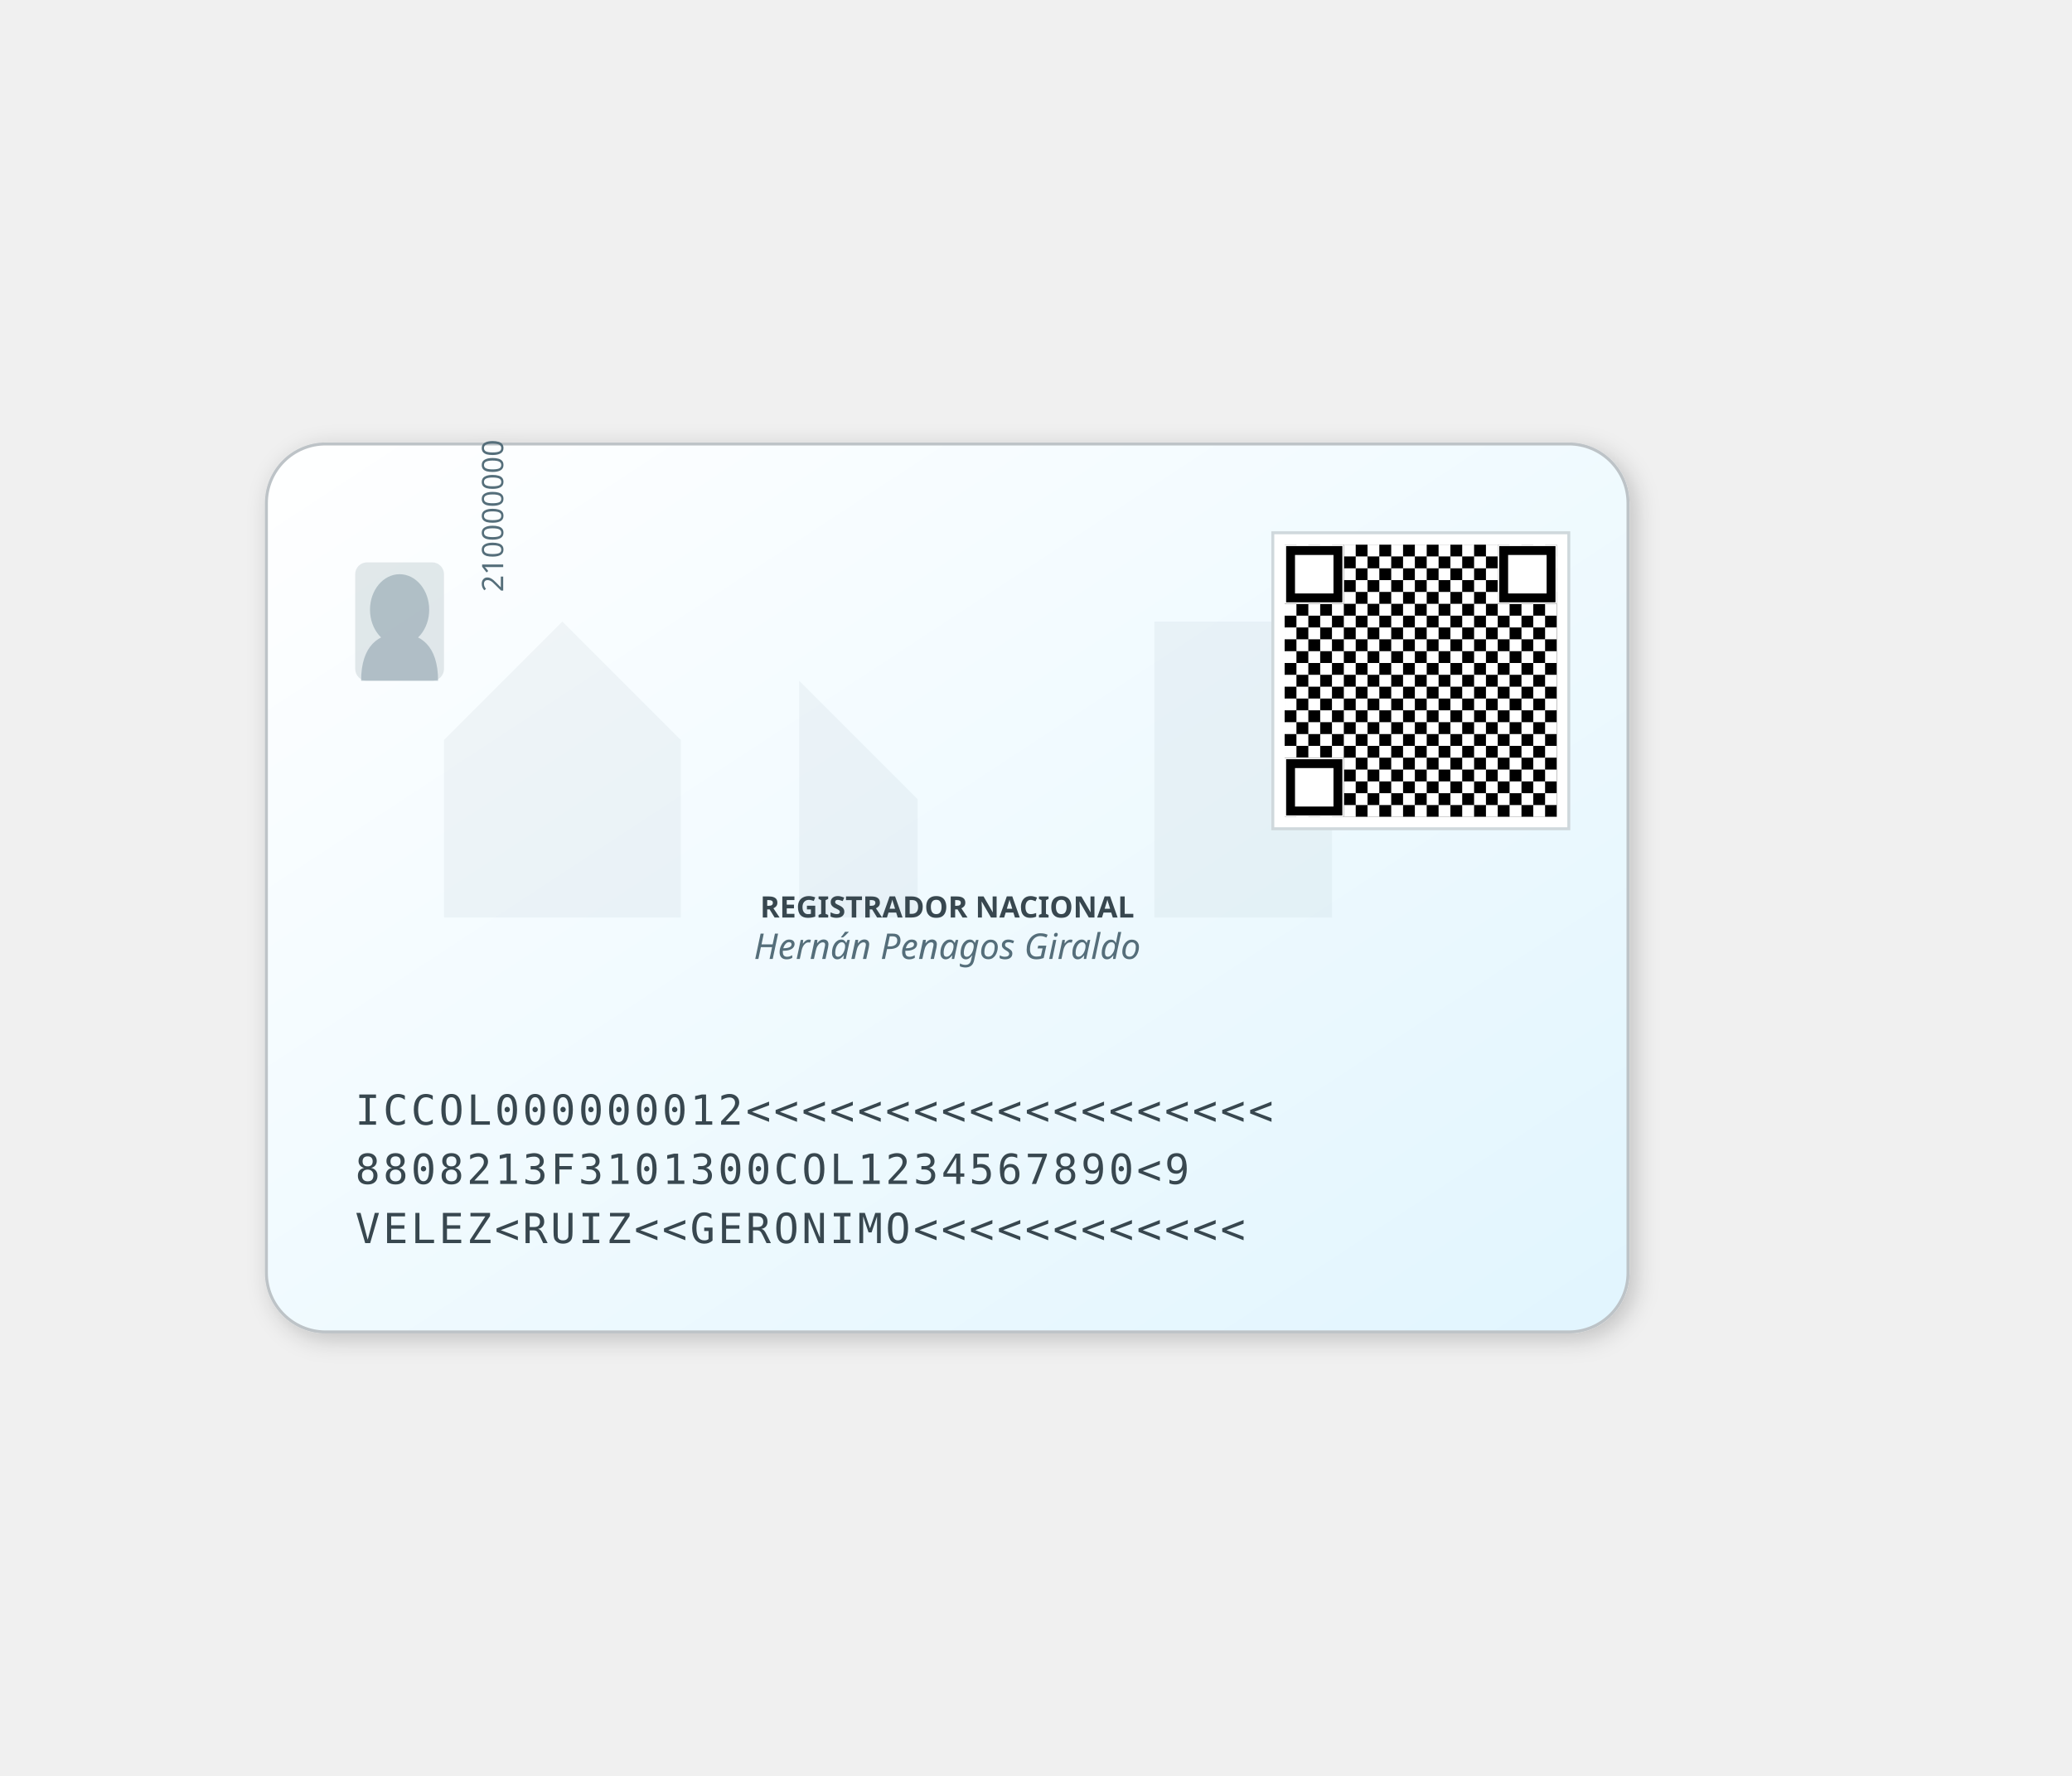
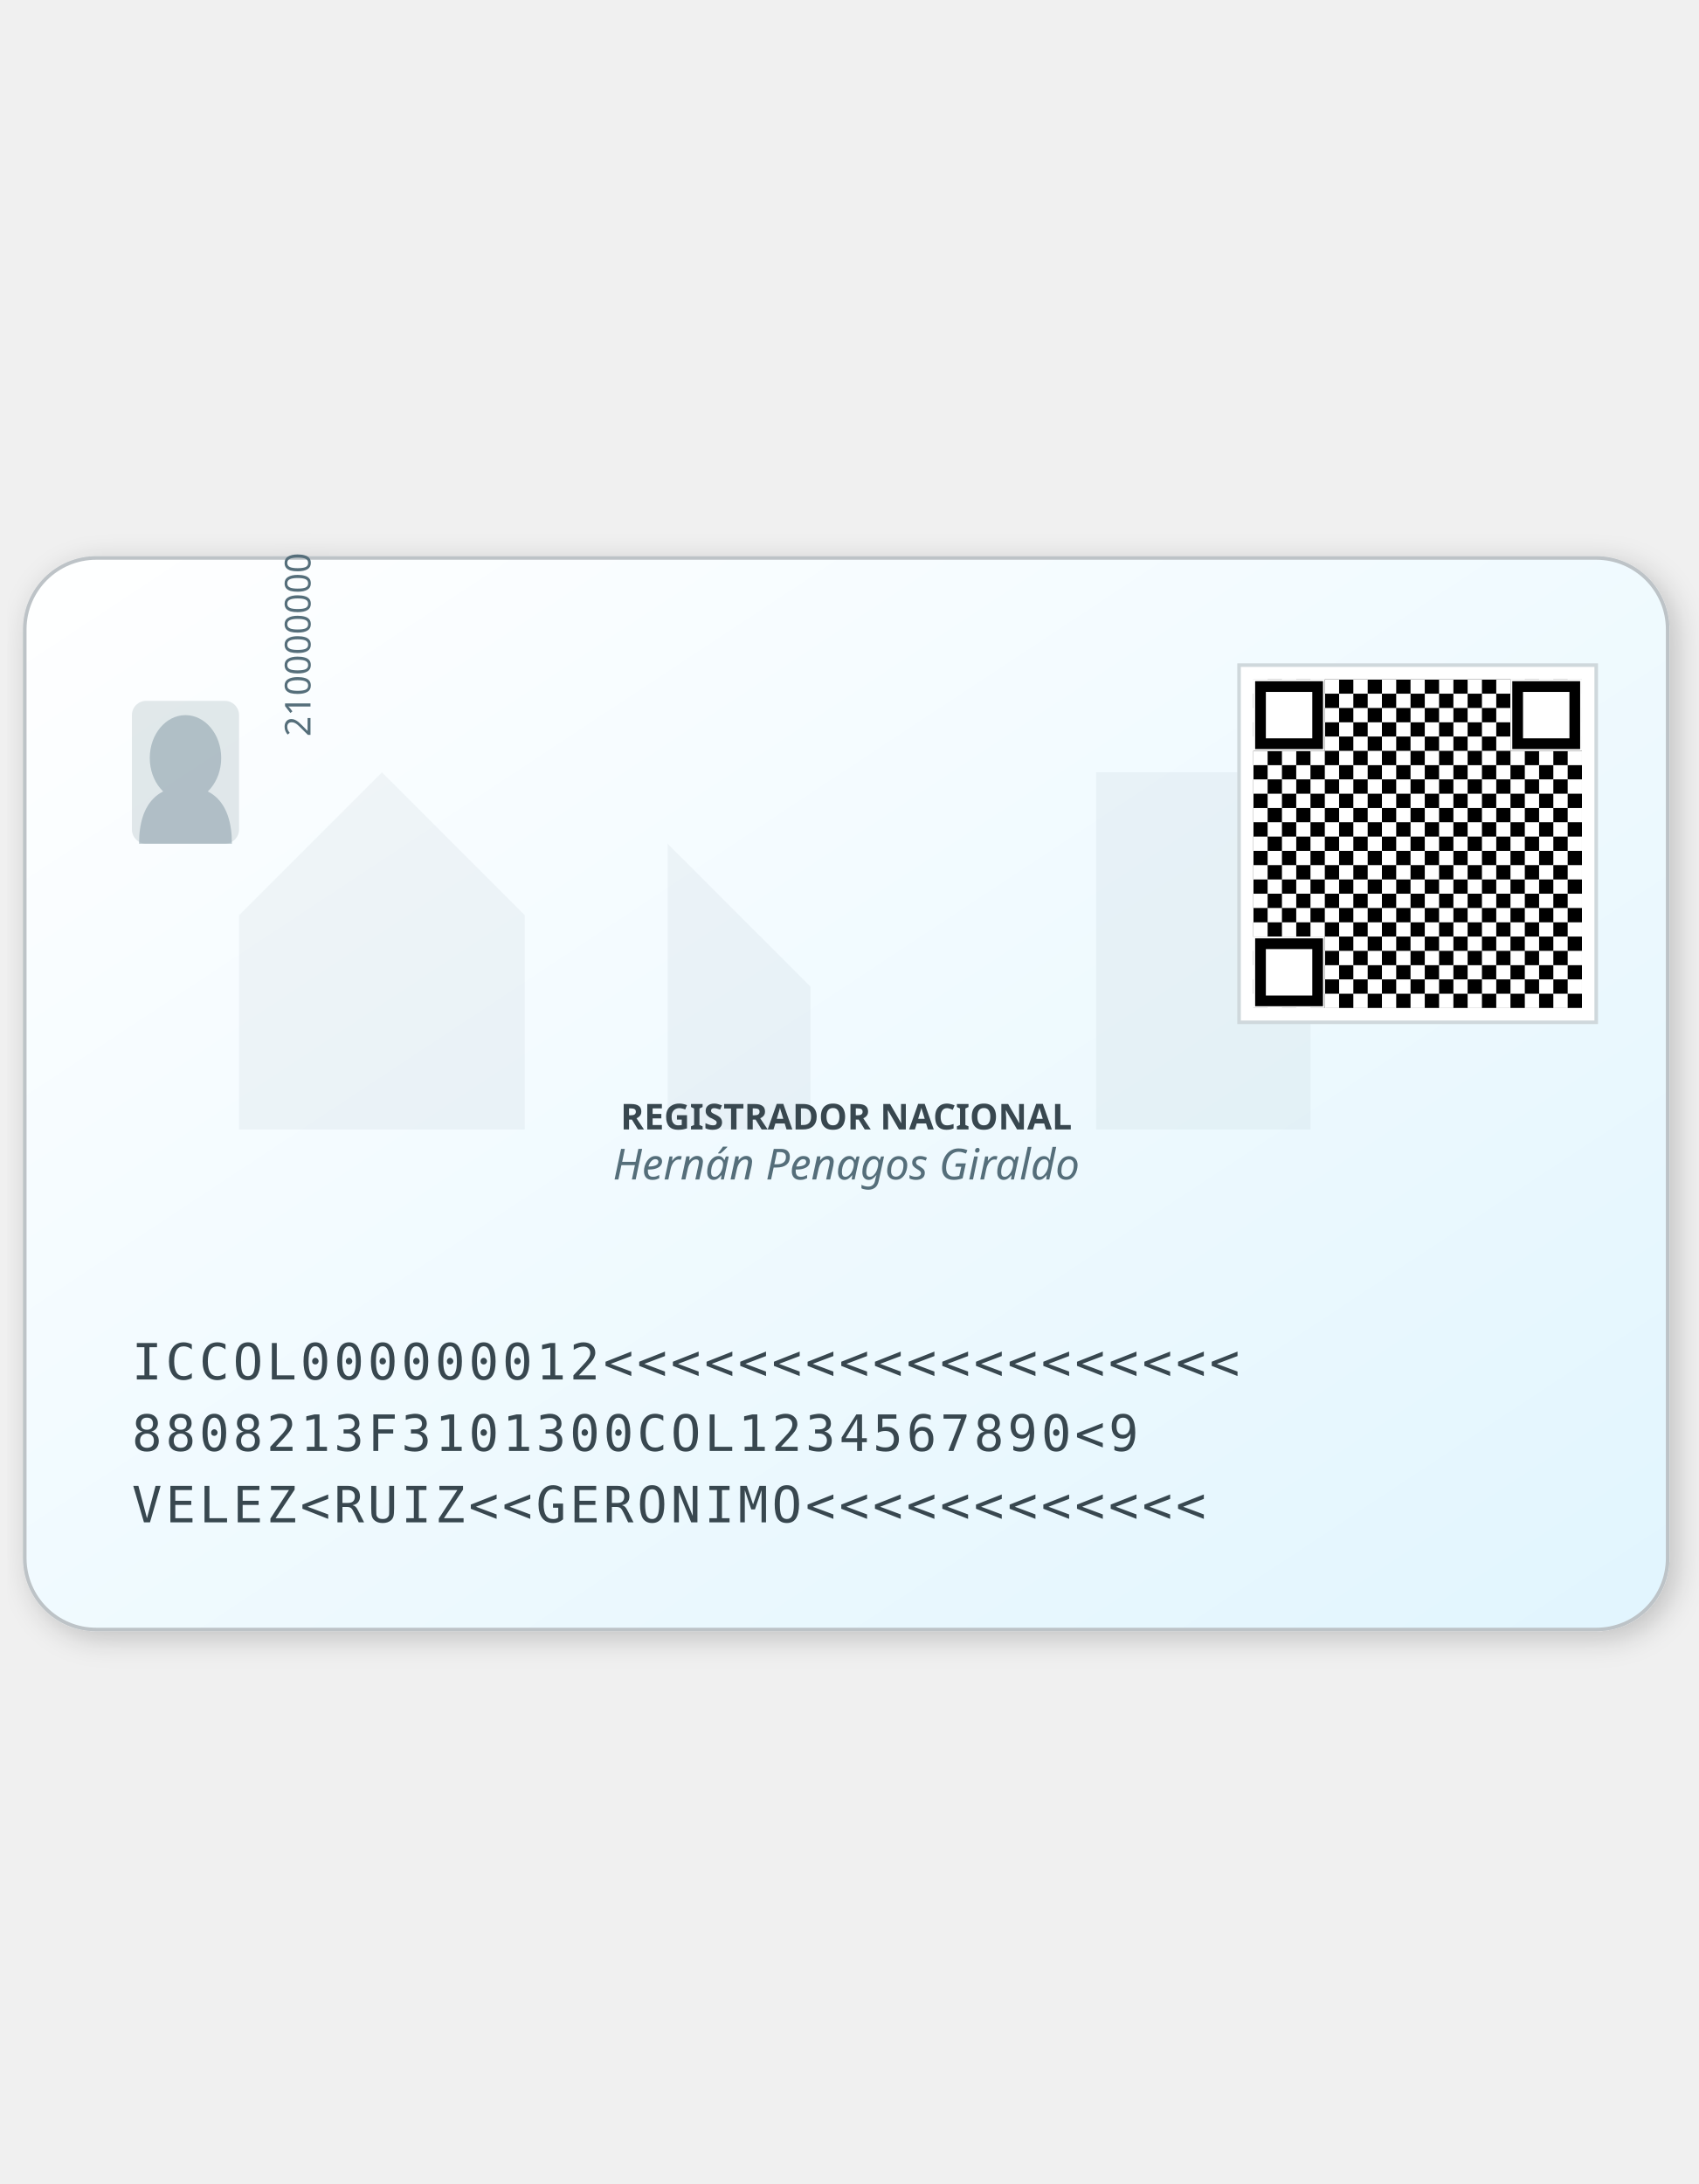
- <svg xmlns="http://www.w3.org/2000/svg" width="350" height="300" viewBox="0 0 350 300">
+ <svg xmlns="http://www.w3.org/2000/svg" width="350" height="450" viewBox="2.877 0 237.788 158.945">
  <defs>
+     <view id="view-1" viewBox="379.22 303.836 2.877 0.575">
+       </view>
    <filter id="soft-shadow" x="-10%" y="-10%" width="120%" height="120%">
      <feGaussianBlur in="SourceAlpha" stdDeviation="2" />
      <feOffset dx="1" dy="1" />
      <feComponentTransfer>
        <feFuncA type="linear" slope="0.2" />
      </feComponentTransfer>
      <feMerge>
        <feMergeNode />
        <feMergeNode in="SourceGraphic" />
      </feMerge>
    </filter>
    <linearGradient id="digital-cedula-bg-back" x1="0%" y1="0%" x2="100%" y2="100%">
-       <stop offset="0%" style="stop-color:#ffffff;stop-opacity:1" />
-       <stop offset="100%" style="stop-color:#e1f5fe;stop-opacity:1" />
+       <stop offset="0" style="stop-color:#ffffff;stop-opacity:1" />
+       <stop offset="1" style="stop-color:#e1f5fe;stop-opacity:1" />
    </linearGradient>
    <pattern id="qr-pattern" x="0" y="0" width="4" height="4" patternUnits="userSpaceOnUse">
      <rect width="2" height="2" fill="#000" />
      <rect x="2" y="2" width="2" height="2" fill="#000" />
    </pattern>
  </defs>
-   <g transform="translate(45, 75)" filter="url(#soft-shadow)">
+   <g transform="matrix(1, 0, 0, 1, 6.344138, 4.716141)" filter="url(#soft-shadow)">
    <rect width="230" height="150" rx="10" fill="url(#digital-cedula-bg-back)" stroke="#bdc3c7" stroke-width="0.5" />
    <g transform="translate(20, 20)" opacity="0.1" fill="#90a4ae">
      <path d="M10 60 L 10 30 L 30 10 L 50 30 L 50 60 L 70 60 L 70 20 L 90 40 L 90 60 L 130 60 L 130 10 L 160 10 L 160 60 Z" />
      <rect x="135" y="20" width="20" height="30" rx="2" />
      <circle cx="30" cy="30" r="5" />
    </g>
    <g transform="translate(15, 20)">
      <rect width="15" height="20" rx="2" fill="#cfd8dc" opacity="0.6" />
      <g fill="#90a4ae" opacity="0.6">
        <ellipse cx="7.5" cy="8" rx="5" ry="6" />
        <path d="M1 20 C 1 14, 4 12, 7.5 12 C 11 12, 14 14, 14 20 Z" />
      </g>
-       <text x="-5" y="25" font-family="sans-serif" font-size="5" fill="#546e7a" transform="rotate(-90)">210000000</text>
+       <text x="-5" y="25" font-family="sans-serif" font-size="5" fill="#546e7a" transform="rotate(-90)" style="white-space: pre;">210000000</text>
    </g>
    <g transform="translate(170, 15)">
      <rect width="50" height="50" fill="#ffffff" stroke="#cfd8dc" stroke-width="0.5" />
      <rect x="2" y="2" width="46" height="46" fill="url(#qr-pattern)" />
      <rect x="2" y="2" width="10" height="10" fill="#fff" />
      <rect x="3" y="3" width="8" height="8" fill="none" stroke="#000" stroke-width="1.5" />
      <rect x="38" y="2" width="10" height="10" fill="#fff" />
      <rect x="39" y="3" width="8" height="8" fill="none" stroke="#000" stroke-width="1.5" />
      <rect x="2" y="38" width="10" height="10" fill="#fff" />
      <rect x="3" y="39" width="8" height="8" fill="none" stroke="#000" stroke-width="1.5" />
    </g>
    <g transform="translate(115, 80)" font-family="sans-serif" text-anchor="middle">
-       <text font-size="5" font-weight="bold" fill="#37474f">REGISTRADOR NACIONAL</text>
-       <text y="7" font-size="6" fill="#546e7a" font-style="italic">Hernán Penagos Giraldo</text>
+       <text font-size="5" font-weight="bold" fill="#37474f" style="white-space: pre;">REGISTRADOR NACIONAL</text>
+       <text y="7" font-size="6" fill="#546e7a" font-style="italic" style="white-space: pre;">Hernán Penagos Giraldo</text>
    </g>
    <g transform="translate(15, 105)" font-family="monospace" font-size="7" fill="#37474f" letter-spacing="0.5">
-       <text y="10">ICCOL000000012&lt;&lt;&lt;&lt;&lt;&lt;&lt;&lt;&lt;&lt;&lt;&lt;&lt;&lt;&lt;&lt;&lt;&lt;&lt;</text>
-       <text y="20">8808213F3101300COL1234567890&lt;9</text>
-       <text y="30">VELEZ&lt;RUIZ&lt;&lt;GERONIMO&lt;&lt;&lt;&lt;&lt;&lt;&lt;&lt;&lt;&lt;&lt;&lt;</text>
+       <text y="10" style="white-space: pre;">ICCOL000000012&lt;&lt;&lt;&lt;&lt;&lt;&lt;&lt;&lt;&lt;&lt;&lt;&lt;&lt;&lt;&lt;&lt;&lt;&lt;</text>
+       <text y="20" style="white-space: pre;">8808213F3101300COL1234567890&lt;9</text>
+       <text y="30" style="white-space: pre;">VELEZ&lt;RUIZ&lt;&lt;GERONIMO&lt;&lt;&lt;&lt;&lt;&lt;&lt;&lt;&lt;&lt;&lt;&lt;</text>
    </g>
  </g>
</svg>
